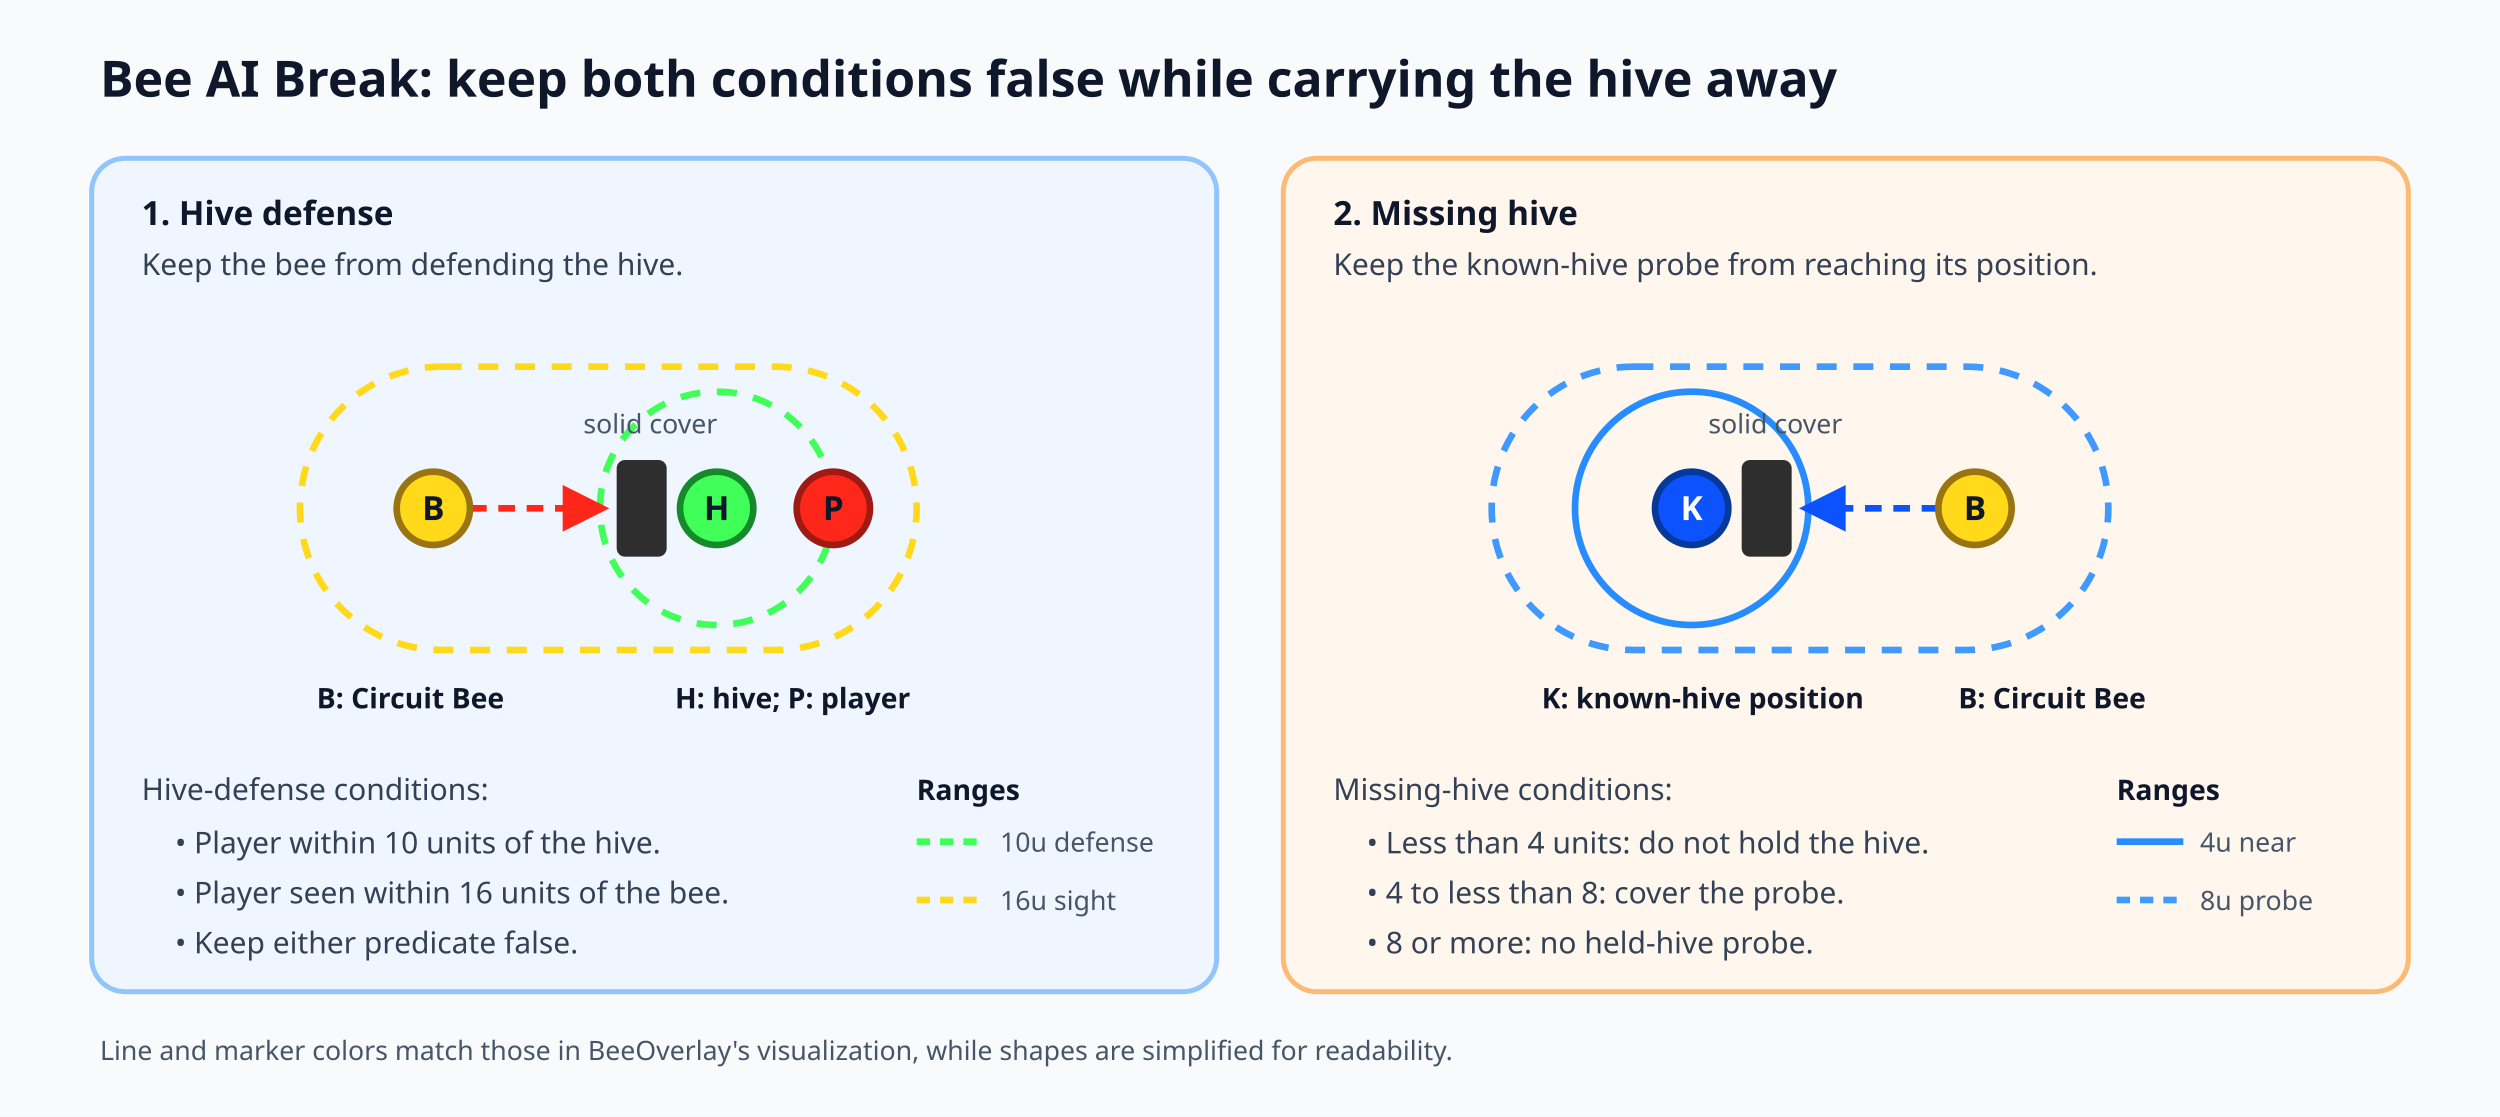
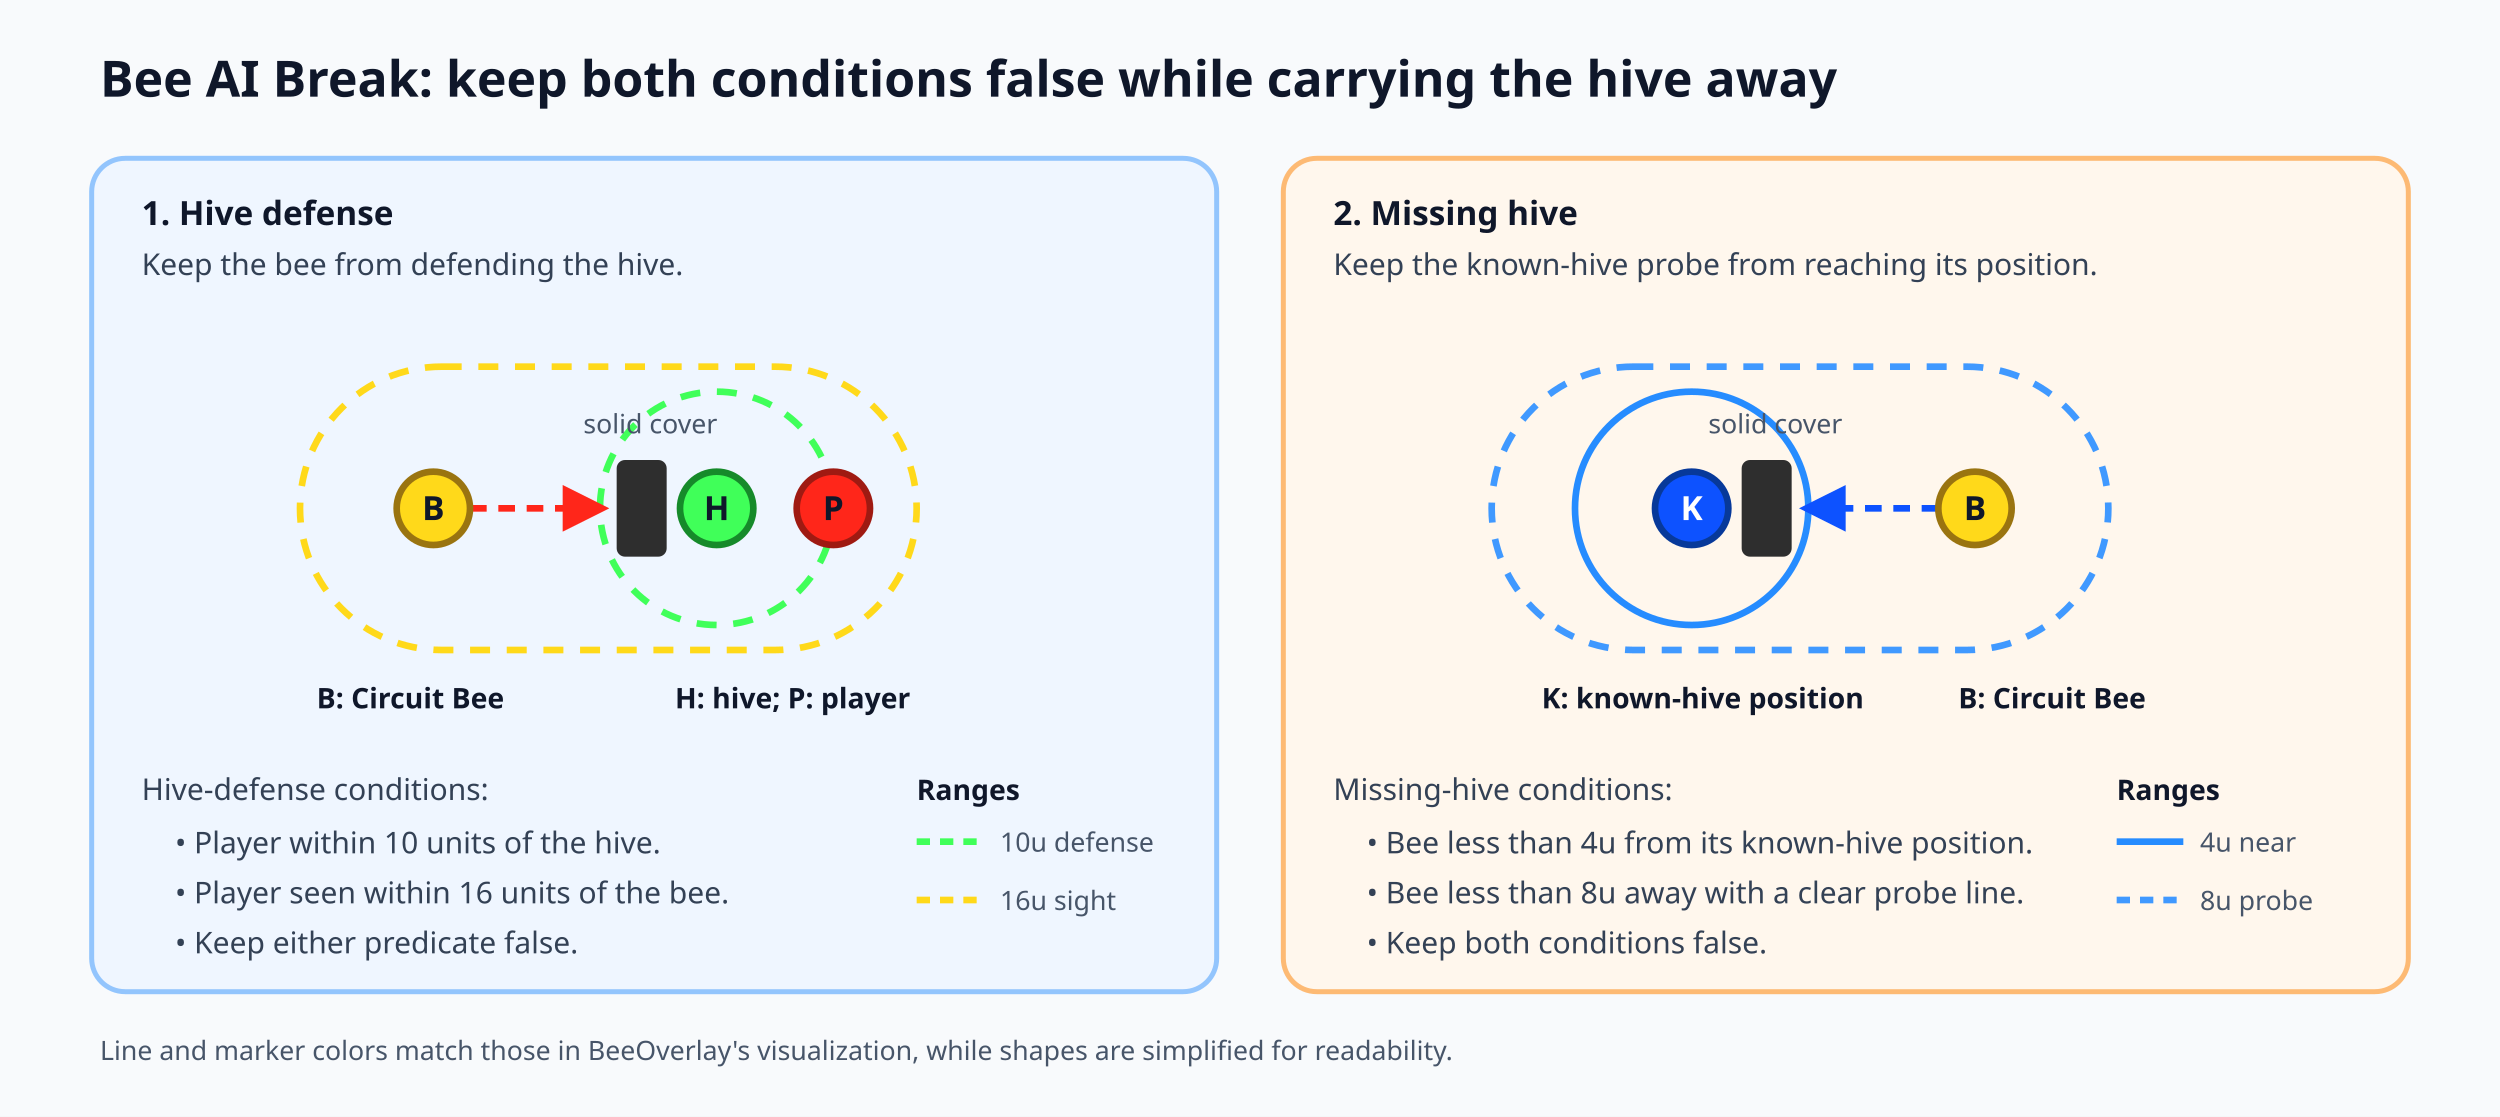
<svg xmlns="http://www.w3.org/2000/svg" width="1500" height="670" viewBox="0 0 1500 670" role="img" aria-labelledby="title desc">
  <defs>
    <marker id="arrow" viewBox="0 0 10 10" refX="8" refY="5" markerWidth="7" markerHeight="7" orient="auto-start-reverse">
      <path d="M 0 0 L 10 5 L 0 10 z" fill="#334155" />
    </marker>
    <marker id="sight-arrow" viewBox="0 0 10 10" refX="8" refY="5" markerWidth="7" markerHeight="7" orient="auto-start-reverse">
      <path d="M 0 0 L 10 5 L 0 10 z" fill="#FF261A" />
    </marker>
    <marker id="probe-arrow" viewBox="0 0 10 10" refX="8" refY="5" markerWidth="7" markerHeight="7" orient="auto-start-reverse">
      <path d="M 0 0 L 10 5 L 0 10 z" fill="#0D52FF" />
    </marker>
    <style>
      .heading { font: 700 30px sans-serif; fill: #0f172a; }
      .subheading { font: 700 20px sans-serif; fill: #0f172a; }
      .body { font: 18px sans-serif; fill: #334155; }
      .small { font: 16px sans-serif; fill: #475569; }
      .label { font: 700 17px sans-serif; fill: #0f172a; }
      .marker { font: 700 20px sans-serif; fill: #0f172a; text-anchor: middle; dominant-baseline: middle; }
      .marker-light { font: 700 20px sans-serif; fill: #ffffff; text-anchor: middle; dominant-baseline: middle; }
    </style>
  </defs>
  <rect width="1500" height="670" fill="#f8fafc" />
  <text x="60" y="58" class="heading">Bee AI Break: keep both conditions false while carrying the hive away</text>
  <g transform="translate(0 -30)">
    <rect x="55" y="125" width="675" height="500" rx="20" fill="#eff6ff" stroke="#93c5fd" stroke-width="3" />
    <text x="85" y="165" class="subheading">1. Hive defense</text>
    <text x="85" y="195" class="body">Keep the bee from defending the hive.</text>
    <rect x="180" y="250" width="370" height="170" rx="85" fill="none" stroke="#FFD91A" stroke-width="4" stroke-dasharray="12 10" />
    <circle cx="430" cy="335" r="70" fill="none" stroke="#40FF59" stroke-width="4" stroke-dasharray="12 10" />
    <path d="M 282 335 H 360" fill="none" stroke="#FF261A" stroke-width="4" stroke-dasharray="10 7" marker-end="url(#sight-arrow)" />
    <rect x="370" y="306" width="30" height="58" rx="5" fill="#2E2E2E" />
    <text x="350" y="290" class="small">solid cover</text>
    <circle cx="260" cy="335" r="22" fill="#FFD91A" stroke="#9A7410" stroke-width="4" />
    <text x="260" y="335" class="marker">B</text>
    <circle cx="430" cy="335" r="22" fill="#40FF59" stroke="#168A2A" stroke-width="4" />
    <text x="430" y="335" class="marker">H</text>
    <circle cx="500" cy="335" r="22" fill="#FF261A" stroke="#9F1A12" stroke-width="4" />
    <text x="500" y="335" class="marker">P</text>
    <text x="190" y="455" class="label">B: Circuit Bee</text>
    <text x="405" y="455" class="label">H: hive; P: player</text>
    <text x="85" y="510" class="body">Hive-defense conditions:</text>
    <text x="105" y="542" class="body">• Player within 10 units of the hive.</text>
    <text x="105" y="572" class="body">• Player seen within 16 units of the bee.</text>
    <text x="105" y="602" class="body">• Keep either predicate false.</text>
    <text x="550" y="510" class="label">Ranges</text>
    <path d="M 550 535 H 590" fill="none" stroke="#40FF59" stroke-width="4" stroke-dasharray="8 6" />
    <text x="600" y="541" class="small">10u defense</text>
    <path d="M 550 570 H 590" fill="none" stroke="#FFD91A" stroke-width="4" stroke-dasharray="8 6" />
    <text x="600" y="576" class="small">16u sight</text>
    <rect x="770" y="125" width="675" height="500" rx="20" fill="#fff7ed" stroke="#fdba74" stroke-width="3" />
    <text x="800" y="165" class="subheading">2. Missing hive</text>
    <text x="800" y="195" class="body">Keep the known-hive probe from reaching its position.</text>
    <rect x="895" y="250" width="370" height="170" rx="85" fill="none" stroke="#4099FF" stroke-width="4" stroke-dasharray="12 10" />
    <circle cx="1015" cy="335" r="70" fill="none" stroke="#268CFF" stroke-width="4" />
    <text x="1025" y="290" class="small">solid cover</text>
    <path d="M 1163 335 H 1085" fill="none" stroke="#0D52FF" stroke-width="4" stroke-dasharray="10 7" marker-end="url(#probe-arrow)" />
    <rect x="1045" y="306" width="30" height="58" rx="5" fill="#2E2E2E" />
    <circle cx="1015" cy="335" r="22" fill="#0D52FF" stroke="#07399A" stroke-width="4" />
    <text x="1015" y="335" class="marker-light">K</text>
    <text x="925" y="455" class="label">K: known-hive position</text>
    <circle cx="1185" cy="335" r="22" fill="#FFD91A" stroke="#9A7410" stroke-width="4" />
    <text x="1185" y="335" class="marker">B</text>
    <text x="1175" y="455" class="label">B: Circuit Bee</text>
    <text x="800" y="510" class="body">Missing-hive conditions:</text>
-     <text x="820" y="542" class="body">• Less than 4 units: do not hold the hive.</text>
-     <text x="820" y="572" class="body">• 4 to less than 8: cover the probe.</text>
-     <text x="820" y="602" class="body">• 8 or more: no held-hive probe.</text>
+     <text x="820" y="542" class="body">• Bee less than 4u from its known-hive position.</text>
+     <text x="820" y="572" class="body">• Bee less than 8u away with a clear probe line.</text>
+     <text x="820" y="602" class="body">• Keep both conditions false.</text>
    <text x="1270" y="510" class="label">Ranges</text>
    <path d="M 1270 535 H 1310" fill="none" stroke="#268CFF" stroke-width="4" />
    <text x="1320" y="541" class="small">4u near</text>
    <path d="M 1270 570 H 1310" fill="none" stroke="#4099FF" stroke-width="4" stroke-dasharray="8 6" />
    <text x="1320" y="576" class="small">8u probe</text>
  </g>
  <text x="60" y="636" class="small">Line and marker colors match those in BeeOverlay's visualization, while shapes are simplified for readability.</text>
</svg>
